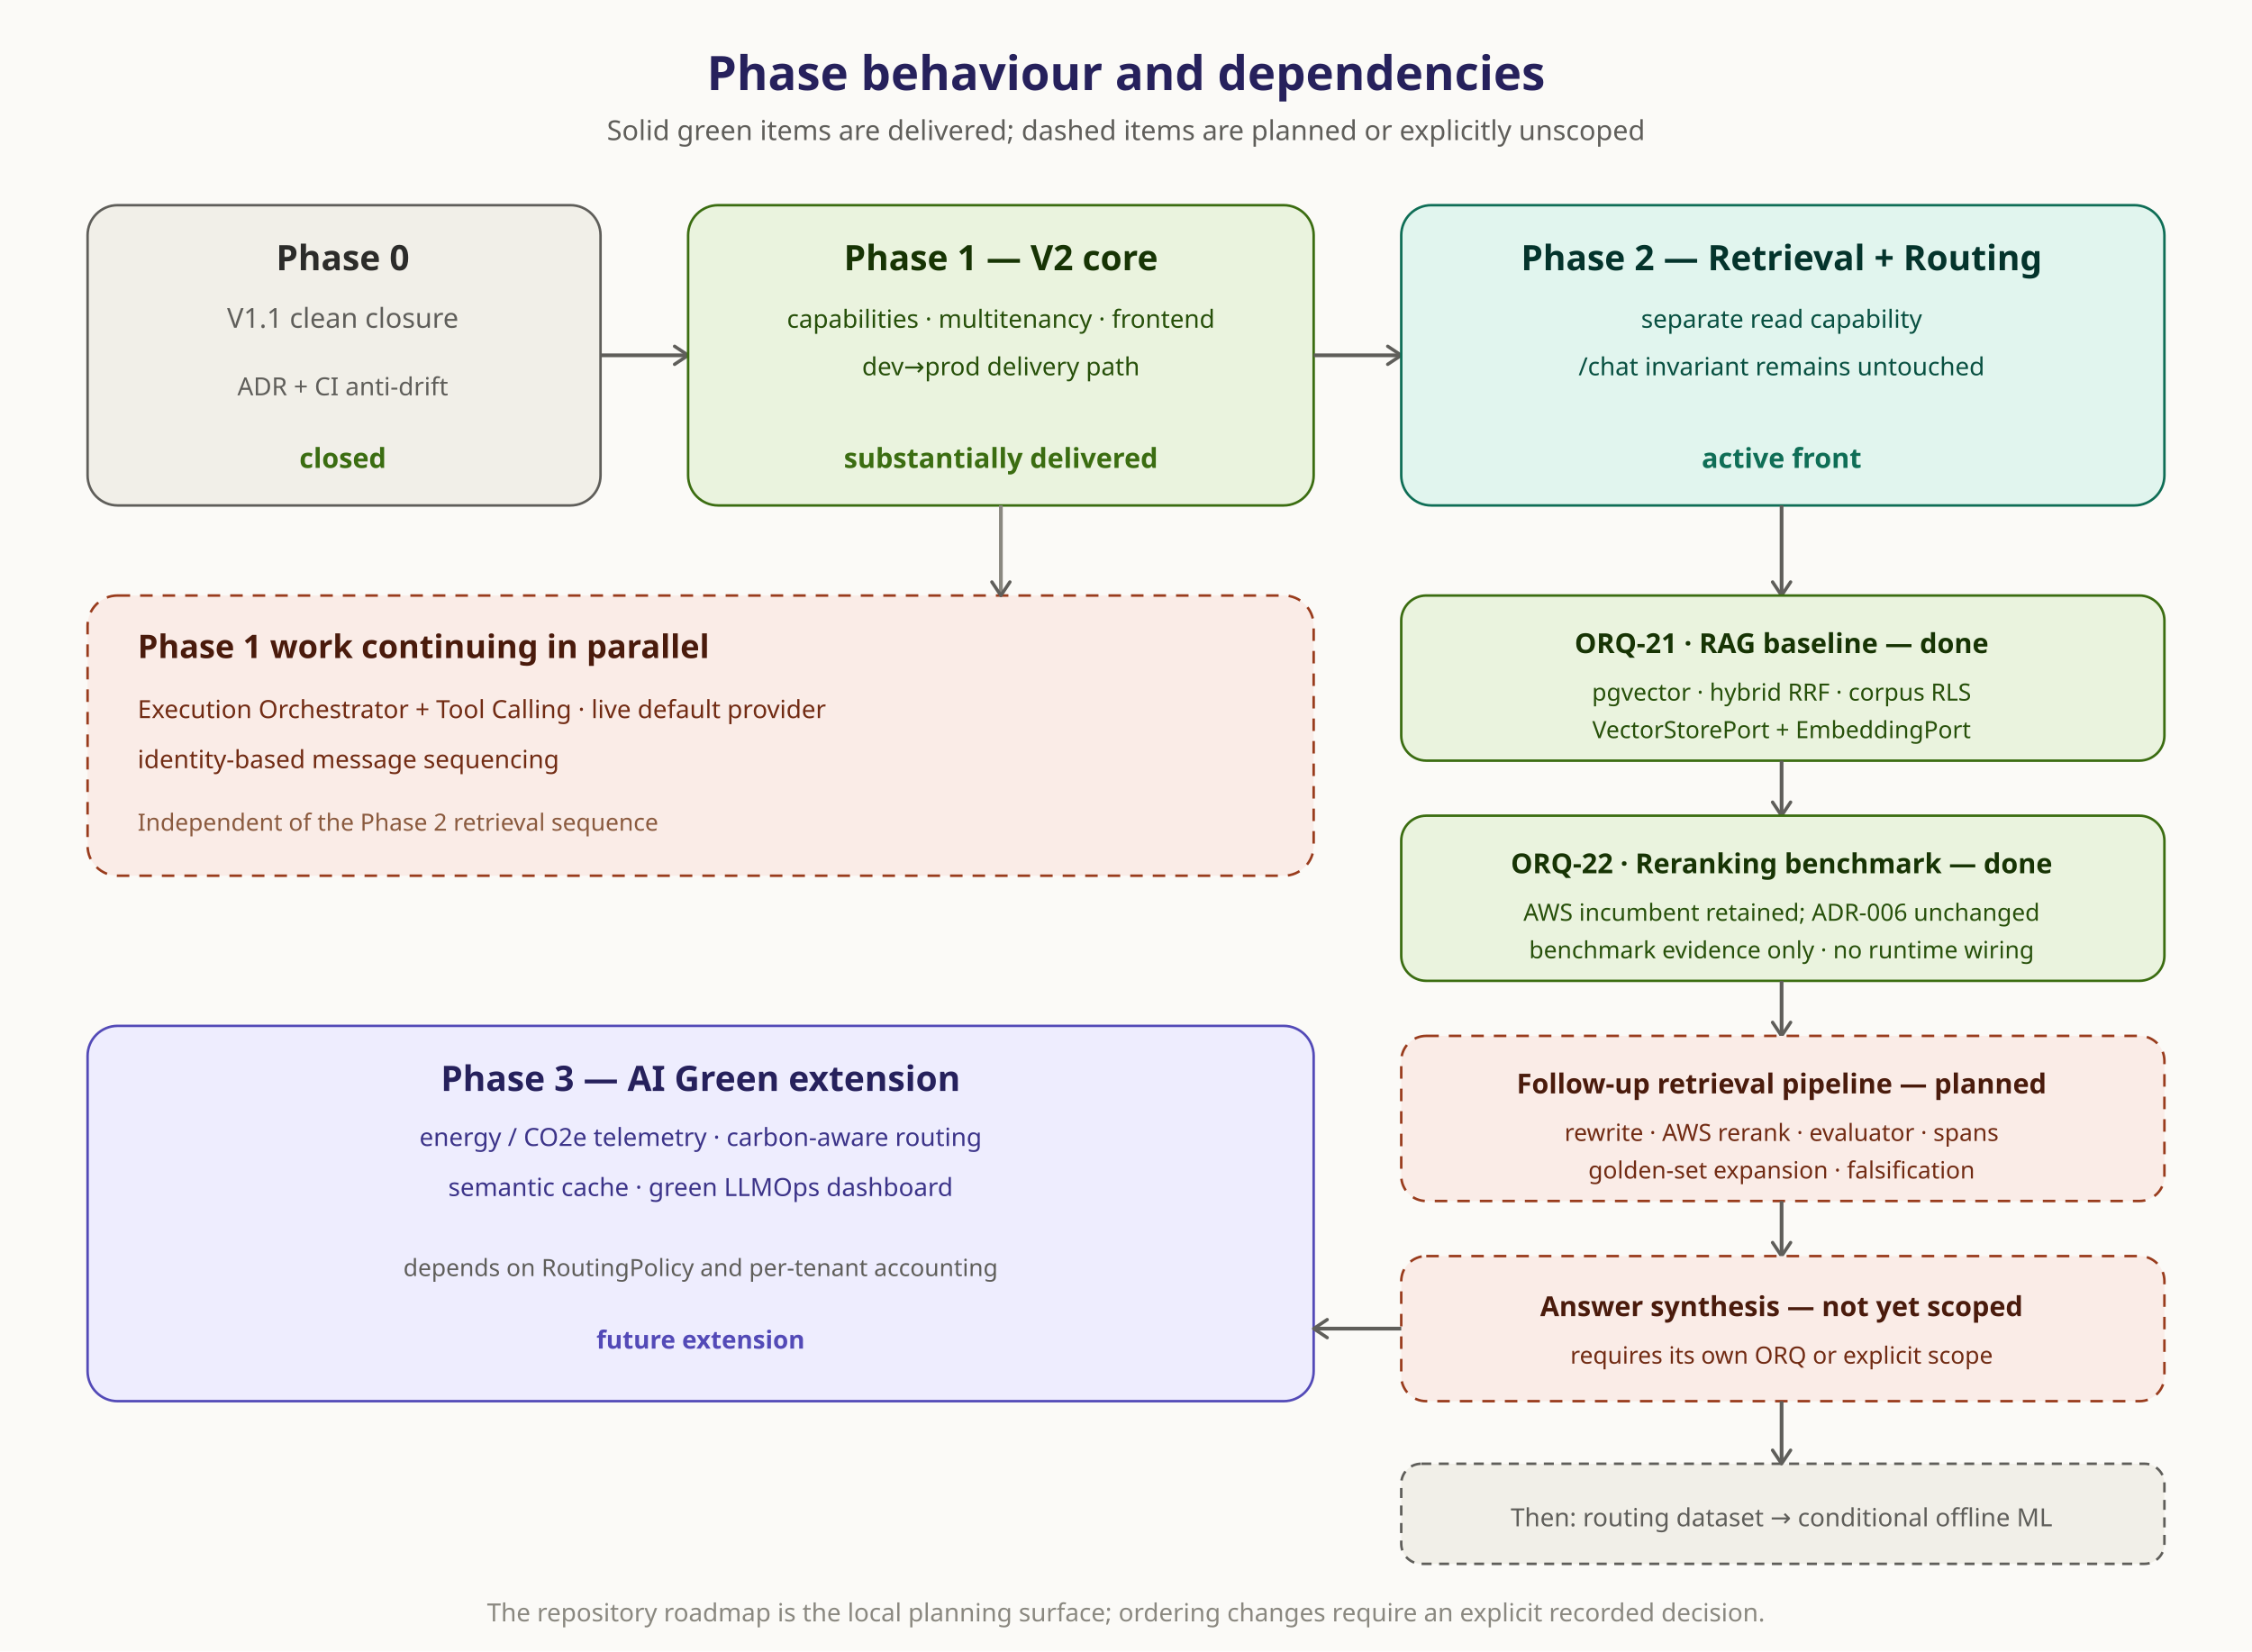
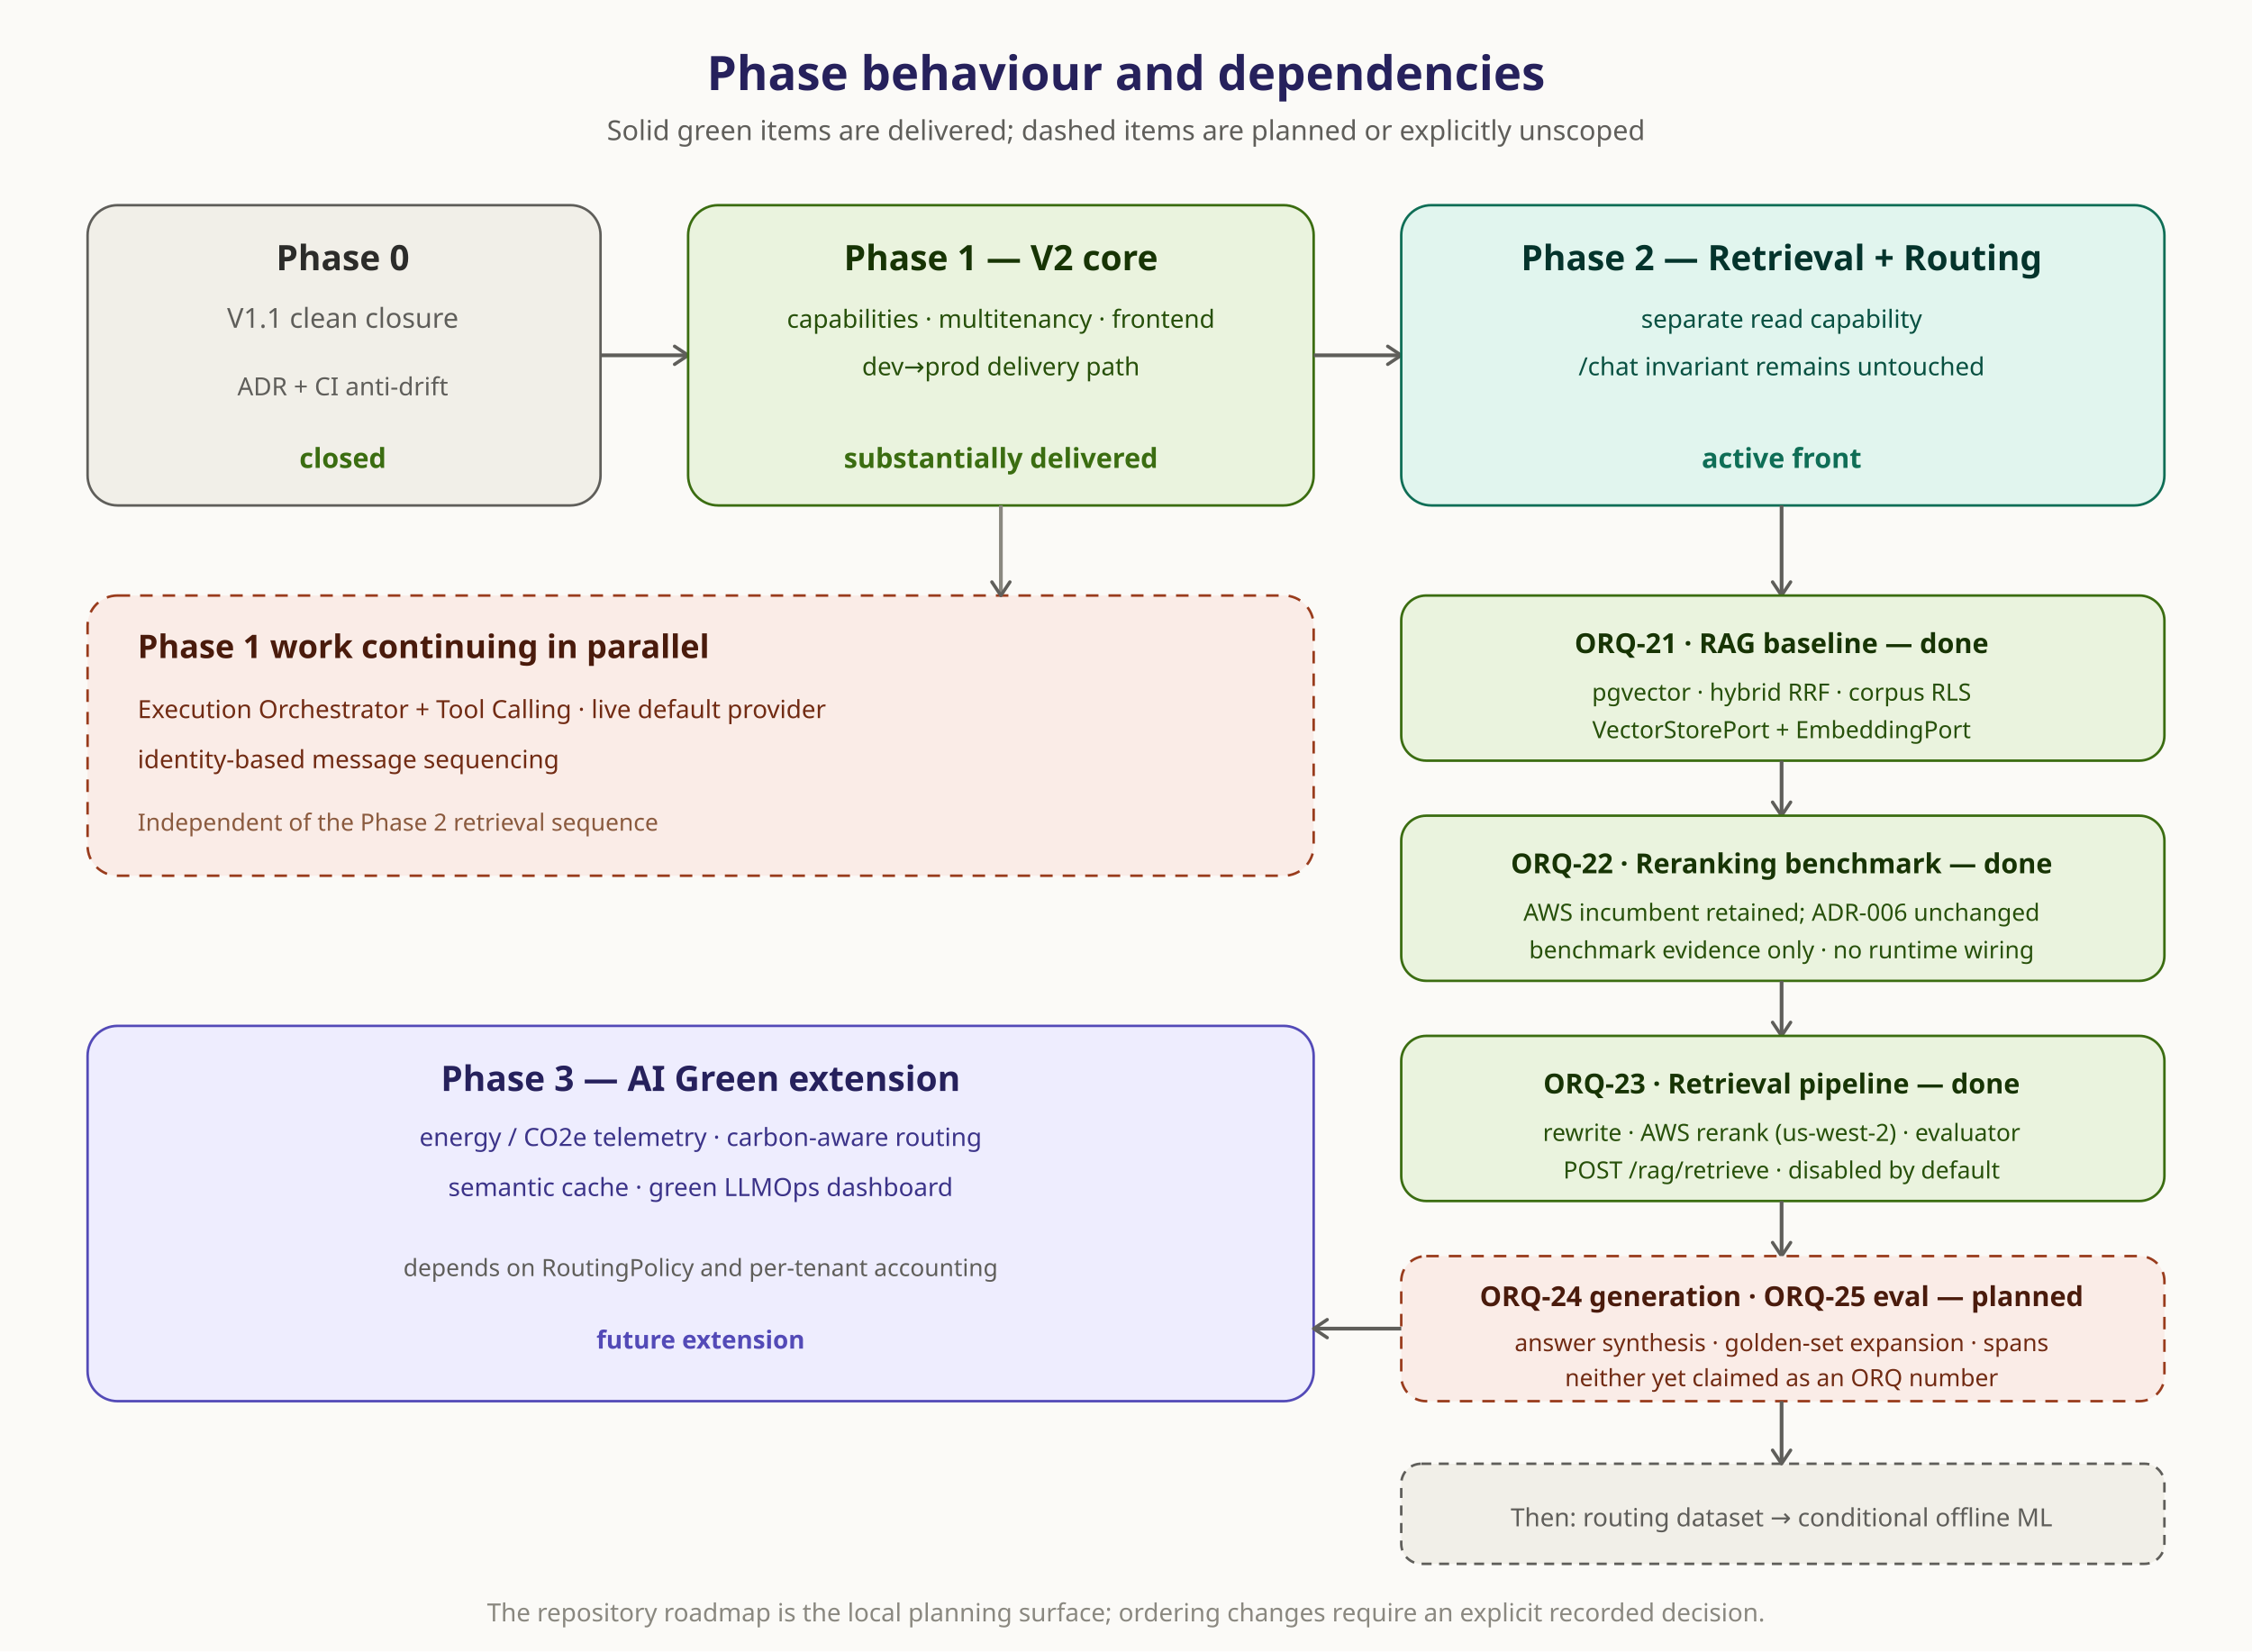
<svg xmlns="http://www.w3.org/2000/svg" width="900" height="660" viewBox="0 0 900 660" role="img">
  <defs>
    <marker id="arrow" viewBox="0 0 10 10" refX="8" refY="5" markerWidth="6" markerHeight="6" orient="auto">
      <path d="M2 1L8 5L2 9" fill="none" stroke="#5F5E5A" stroke-width="1.5" stroke-linecap="round" stroke-linejoin="round" />
    </marker>
  </defs>
  <rect width="900" height="660" fill="#FBFAF7" />
  <text x="450" y="36" text-anchor="middle" font-family="sans-serif" font-size="19" font-weight="600" fill="#26215C">Phase behaviour and dependencies</text>
  <text x="450" y="56" text-anchor="middle" font-family="sans-serif" font-size="11" fill="#5F5E5A">Solid green items are delivered; dashed items are planned or explicitly unscoped</text>
  <rect x="35" y="82" width="205" height="120" rx="12" fill="#F1EFE8" stroke="#5F5E5A" />
  <text x="137" y="108" text-anchor="middle" font-family="sans-serif" font-size="14" font-weight="600" fill="#2C2C2A">Phase 0</text>
  <text x="137" y="131" text-anchor="middle" font-family="sans-serif" font-size="11" fill="#5F5E5A">V1.1 clean closure</text>
  <text x="137" y="158" text-anchor="middle" font-family="sans-serif" font-size="10" fill="#5F5E5A">ADR + CI anti-drift</text>
  <text x="137" y="187" text-anchor="middle" font-family="sans-serif" font-size="11" font-weight="600" fill="#3B6D11">closed</text>
  <line x1="240" y1="142" x2="275" y2="142" stroke="#5F5E5A" stroke-width="1.5" marker-end="url(#arrow)" />
  <rect x="275" y="82" width="250" height="120" rx="12" fill="#EAF3DE" stroke="#3B6D11" />
  <text x="400" y="108" text-anchor="middle" font-family="sans-serif" font-size="14" font-weight="600" fill="#173404">Phase 1 — V2 core</text>
  <text x="400" y="131" text-anchor="middle" font-family="sans-serif" font-size="10" fill="#27500A">capabilities · multitenancy · frontend</text>
  <text x="400" y="150" text-anchor="middle" font-family="sans-serif" font-size="10" fill="#27500A">dev→prod delivery path</text>
  <text x="400" y="187" text-anchor="middle" font-family="sans-serif" font-size="11" font-weight="600" fill="#3B6D11">substantially delivered</text>
  <line x1="525" y1="142" x2="560" y2="142" stroke="#5F5E5A" stroke-width="1.5" marker-end="url(#arrow)" />
  <rect x="560" y="82" width="305" height="120" rx="12" fill="#E1F5EE" stroke="#0F6E56" />
  <text x="712" y="108" text-anchor="middle" font-family="sans-serif" font-size="14" font-weight="600" fill="#04342C">Phase 2 — Retrieval + Routing</text>
  <text x="712" y="131" text-anchor="middle" font-family="sans-serif" font-size="10" fill="#085041">separate read capability</text>
  <text x="712" y="150" text-anchor="middle" font-family="sans-serif" font-size="10" fill="#085041">/chat invariant remains untouched</text>
  <text x="712" y="187" text-anchor="middle" font-family="sans-serif" font-size="11" font-weight="600" fill="#0F6E56">active front</text>
  <line x1="712" y1="202" x2="712" y2="238" stroke="#5F5E5A" stroke-width="1.5" marker-end="url(#arrow)" />
  <rect x="35" y="238" width="490" height="112" rx="12" fill="#FAECE7" stroke="#993C1D" stroke-dasharray="5 4" />
  <text x="55" y="263" font-family="sans-serif" font-size="13" font-weight="600" fill="#4A1B0C">Phase 1 work continuing in parallel</text>
  <text x="55" y="287" font-family="sans-serif" font-size="10" fill="#712B13">Execution Orchestrator + Tool Calling · live default provider</text>
  <text x="55" y="307" font-family="sans-serif" font-size="10" fill="#712B13">identity-based message sequencing</text>
  <text x="55" y="332" font-family="sans-serif" font-size="9.5" fill="#8A5A3E">Independent of the Phase 2 retrieval sequence</text>
  <line x1="400" y1="202" x2="400" y2="238" stroke="#8A8880" stroke-width="1.5" marker-end="url(#arrow)" />
  <rect x="560" y="238" width="305" height="66" rx="10" fill="#EAF3DE" stroke="#3B6D11" />
  <text x="712" y="261" text-anchor="middle" font-family="sans-serif" font-size="11" font-weight="600" fill="#173404">ORQ-21 · RAG baseline — done</text>
  <text x="712" y="280" text-anchor="middle" font-family="sans-serif" font-size="9.5" fill="#27500A">pgvector · hybrid RRF · corpus RLS</text>
  <text x="712" y="295" text-anchor="middle" font-family="sans-serif" font-size="9.5" fill="#27500A">VectorStorePort + EmbeddingPort</text>
  <line x1="712" y1="304" x2="712" y2="326" stroke="#5F5E5A" stroke-width="1.5" marker-end="url(#arrow)" />
  <rect x="560" y="326" width="305" height="66" rx="10" fill="#EAF3DE" stroke="#3B6D11" />
  <text x="712" y="349" text-anchor="middle" font-family="sans-serif" font-size="11" font-weight="600" fill="#173404">ORQ-22 · Reranking benchmark — done</text>
  <text x="712" y="368" text-anchor="middle" font-family="sans-serif" font-size="9.5" fill="#27500A">AWS incumbent retained; ADR-006 unchanged</text>
  <text x="712" y="383" text-anchor="middle" font-family="sans-serif" font-size="9.5" fill="#27500A">benchmark evidence only · no runtime wiring</text>
  <line x1="712" y1="392" x2="712" y2="414" stroke="#5F5E5A" stroke-width="1.5" marker-end="url(#arrow)" />
-   <rect x="560" y="414" width="305" height="66" rx="10" fill="#FAECE7" stroke="#993C1D" stroke-dasharray="5 4" />
-   <text x="712" y="437" text-anchor="middle" font-family="sans-serif" font-size="11" font-weight="600" fill="#4A1B0C">Follow-up retrieval pipeline — planned</text>
-   <text x="712" y="456" text-anchor="middle" font-family="sans-serif" font-size="9.5" fill="#712B13">rewrite · AWS rerank · evaluator · spans</text>
-   <text x="712" y="471" text-anchor="middle" font-family="sans-serif" font-size="9.5" fill="#712B13">golden-set expansion · falsification</text>
+   <rect x="560" y="414" width="305" height="66" rx="10" fill="#EAF3DE" stroke="#3B6D11" />
+   <text x="712" y="437" text-anchor="middle" font-family="sans-serif" font-size="11" font-weight="600" fill="#173404">ORQ-23 · Retrieval pipeline — done</text>
+   <text x="712" y="456" text-anchor="middle" font-family="sans-serif" font-size="9.5" fill="#27500A">rewrite · AWS rerank (us-west-2) · evaluator</text>
+   <text x="712" y="471" text-anchor="middle" font-family="sans-serif" font-size="9.5" fill="#27500A">POST /rag/retrieve · disabled by default</text>
  <line x1="712" y1="480" x2="712" y2="502" stroke="#5F5E5A" stroke-width="1.5" marker-end="url(#arrow)" />
  <rect x="560" y="502" width="305" height="58" rx="10" fill="#FAECE7" stroke="#993C1D" stroke-dasharray="5 4" />
-   <text x="712" y="526" text-anchor="middle" font-family="sans-serif" font-size="11" font-weight="600" fill="#4A1B0C">Answer synthesis — not yet scoped</text>
-   <text x="712" y="545" text-anchor="middle" font-family="sans-serif" font-size="9.5" fill="#712B13">requires its own ORQ or explicit scope</text>
+   <text x="712" y="522" text-anchor="middle" font-family="sans-serif" font-size="11" font-weight="600" fill="#4A1B0C">ORQ-24 generation · ORQ-25 eval — planned</text>
+   <text x="712" y="540" text-anchor="middle" font-family="sans-serif" font-size="9.5" fill="#712B13">answer synthesis · golden-set expansion · spans</text>
+   <text x="712" y="554" text-anchor="middle" font-family="sans-serif" font-size="9.5" fill="#712B13">neither yet claimed as an ORQ number</text>
  <rect x="35" y="410" width="490" height="150" rx="12" fill="#EEEDFE" stroke="#534AB7" />
  <text x="280" y="436" text-anchor="middle" font-family="sans-serif" font-size="14" font-weight="600" fill="#26215C">Phase 3 — AI Green extension</text>
  <text x="280" y="458" text-anchor="middle" font-family="sans-serif" font-size="10" fill="#3C3489">energy / CO2e telemetry · carbon-aware routing</text>
  <text x="280" y="478" text-anchor="middle" font-family="sans-serif" font-size="10" fill="#3C3489">semantic cache · green LLMOps dashboard</text>
  <text x="280" y="510" text-anchor="middle" font-family="sans-serif" font-size="9.5" fill="#5F5E5A">depends on RoutingPolicy and per-tenant accounting</text>
  <text x="280" y="539" text-anchor="middle" font-family="sans-serif" font-size="10" font-weight="600" fill="#534AB7">future extension</text>
  <line x1="560" y1="531" x2="525" y2="531" stroke="#5F5E5A" stroke-width="1.5" marker-end="url(#arrow)" />
  <rect x="560" y="585" width="305" height="40" rx="8" fill="#F1EFE8" stroke="#5F5E5A" stroke-dasharray="4 3" />
  <text x="712" y="610" text-anchor="middle" font-family="sans-serif" font-size="10" fill="#5F5E5A">Then: routing dataset → conditional offline ML</text>
  <line x1="712" y1="560" x2="712" y2="585" stroke="#5F5E5A" stroke-width="1.5" marker-end="url(#arrow)" />
  <text x="450" y="648" text-anchor="middle" font-family="sans-serif" font-size="10" fill="#8A8880">The repository roadmap is the local planning surface; ordering changes require an explicit recorded decision.</text>
</svg>
